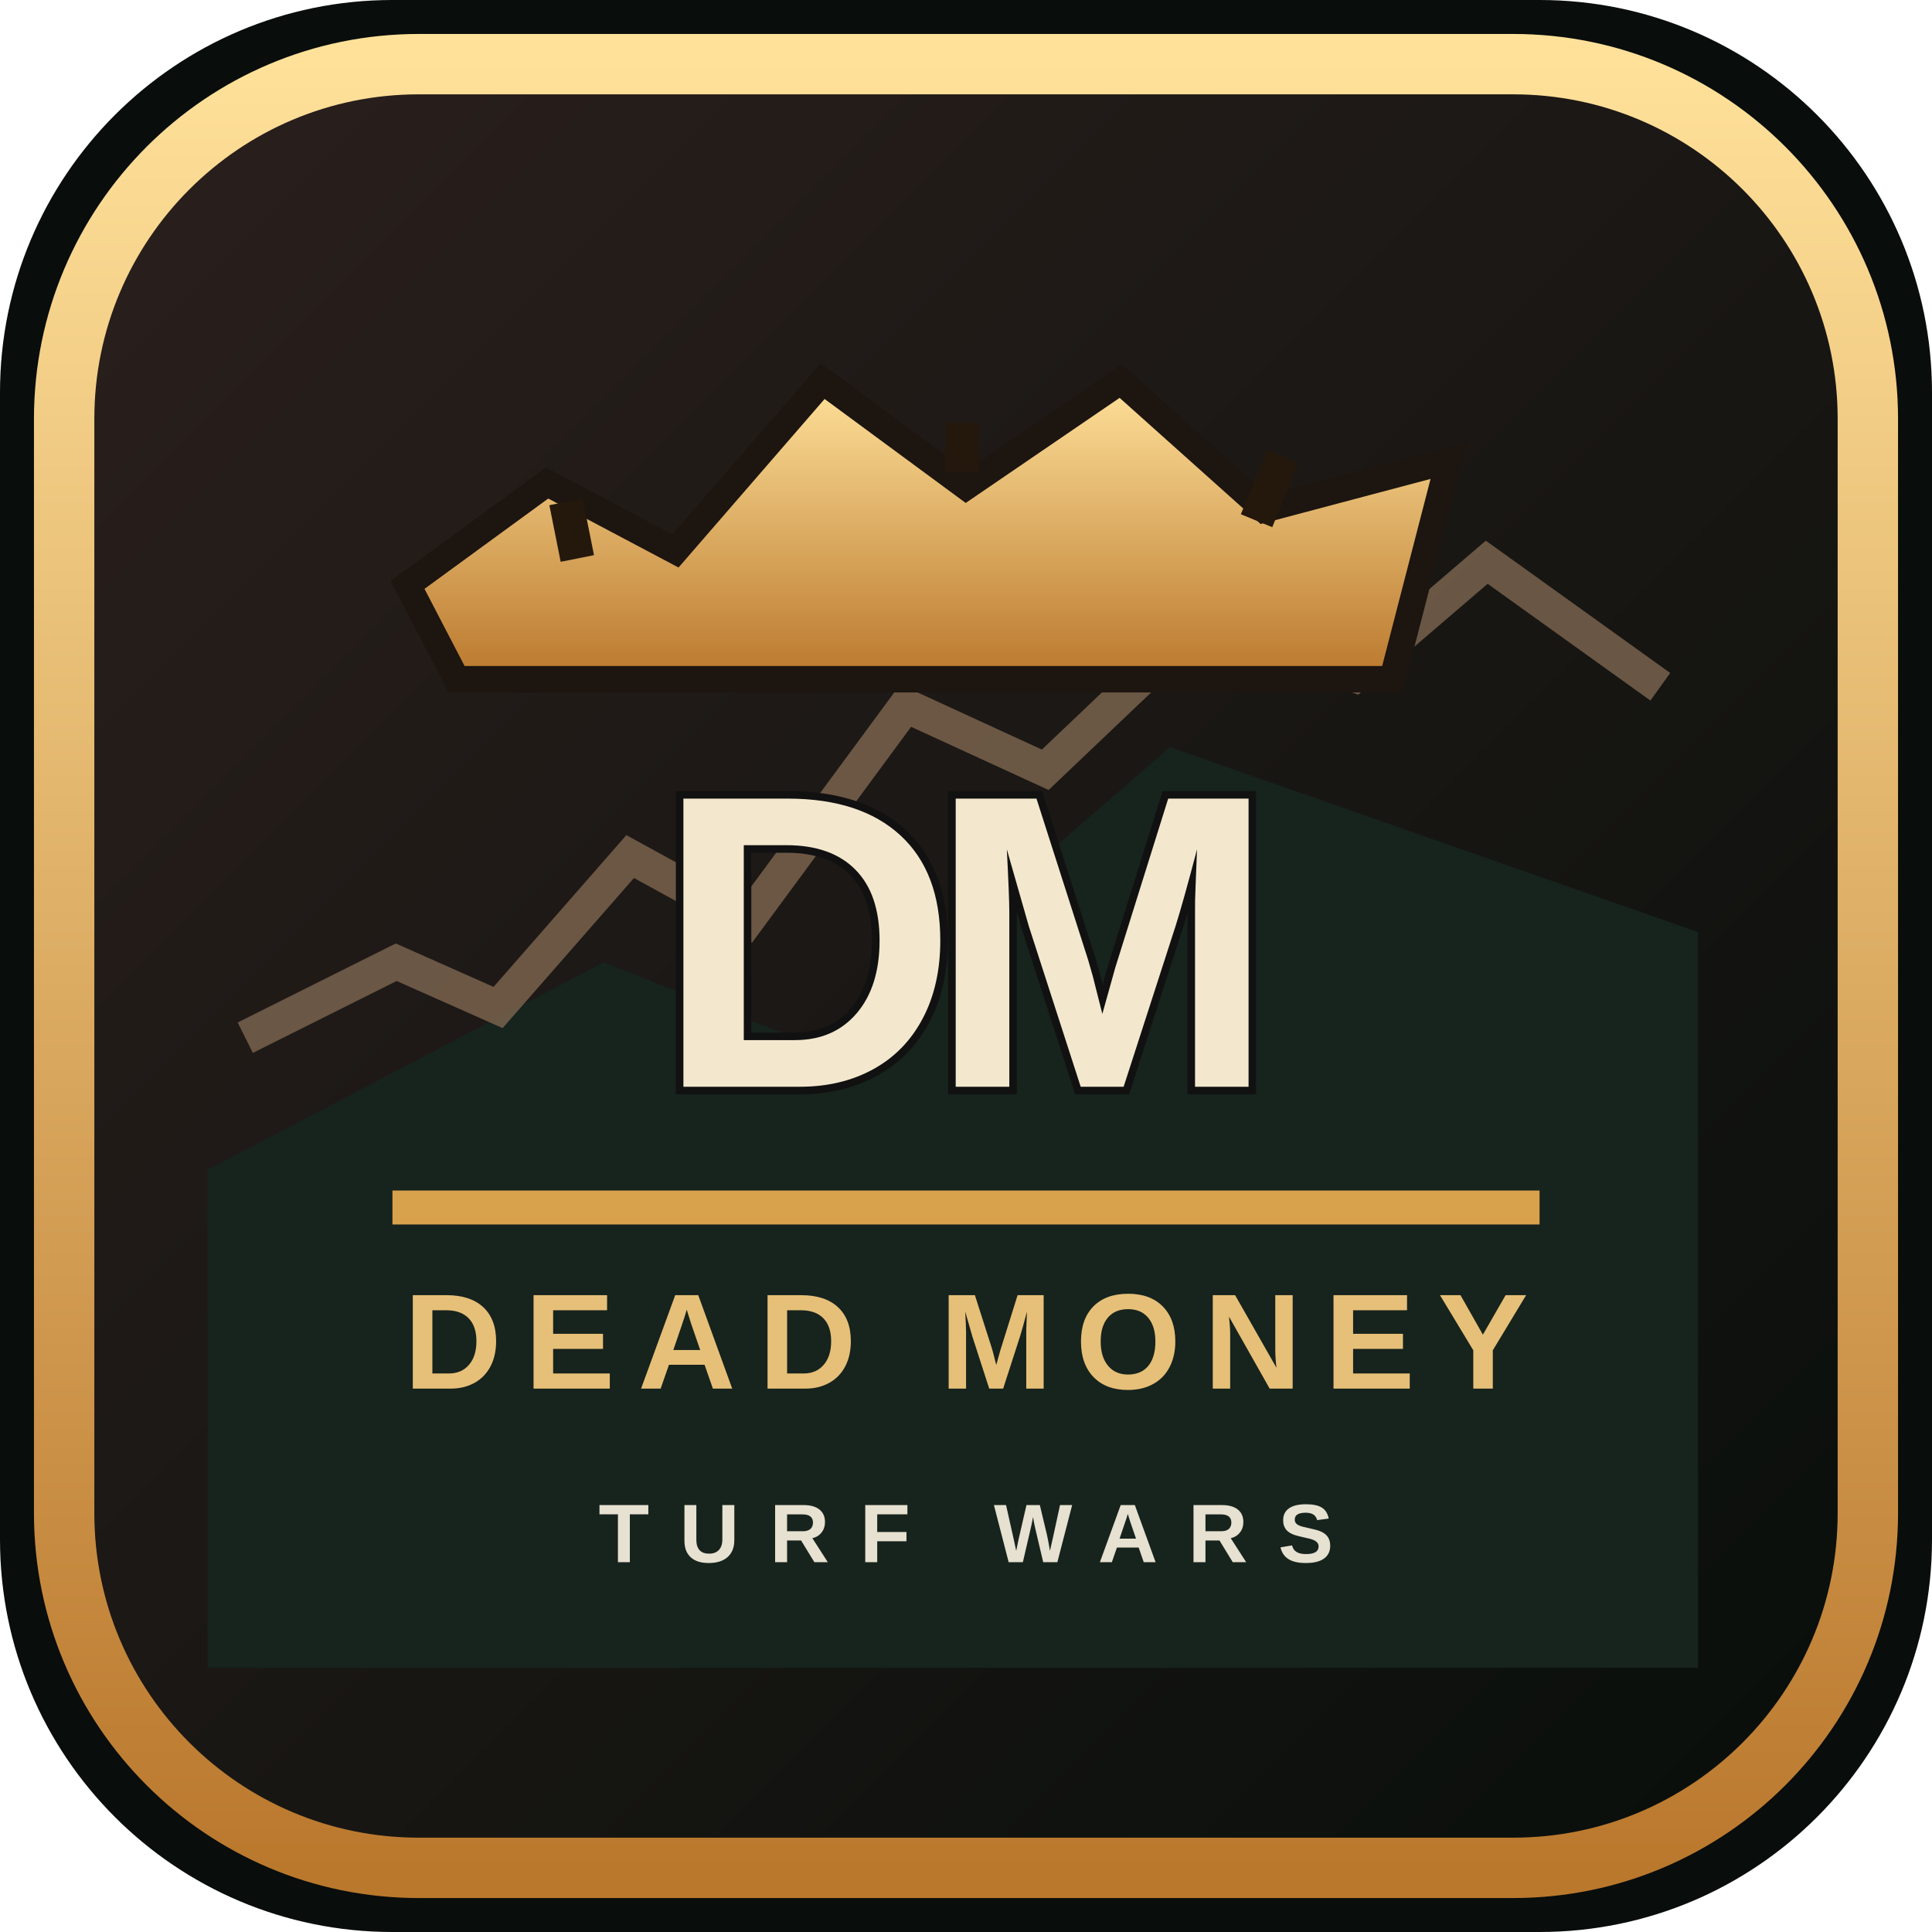
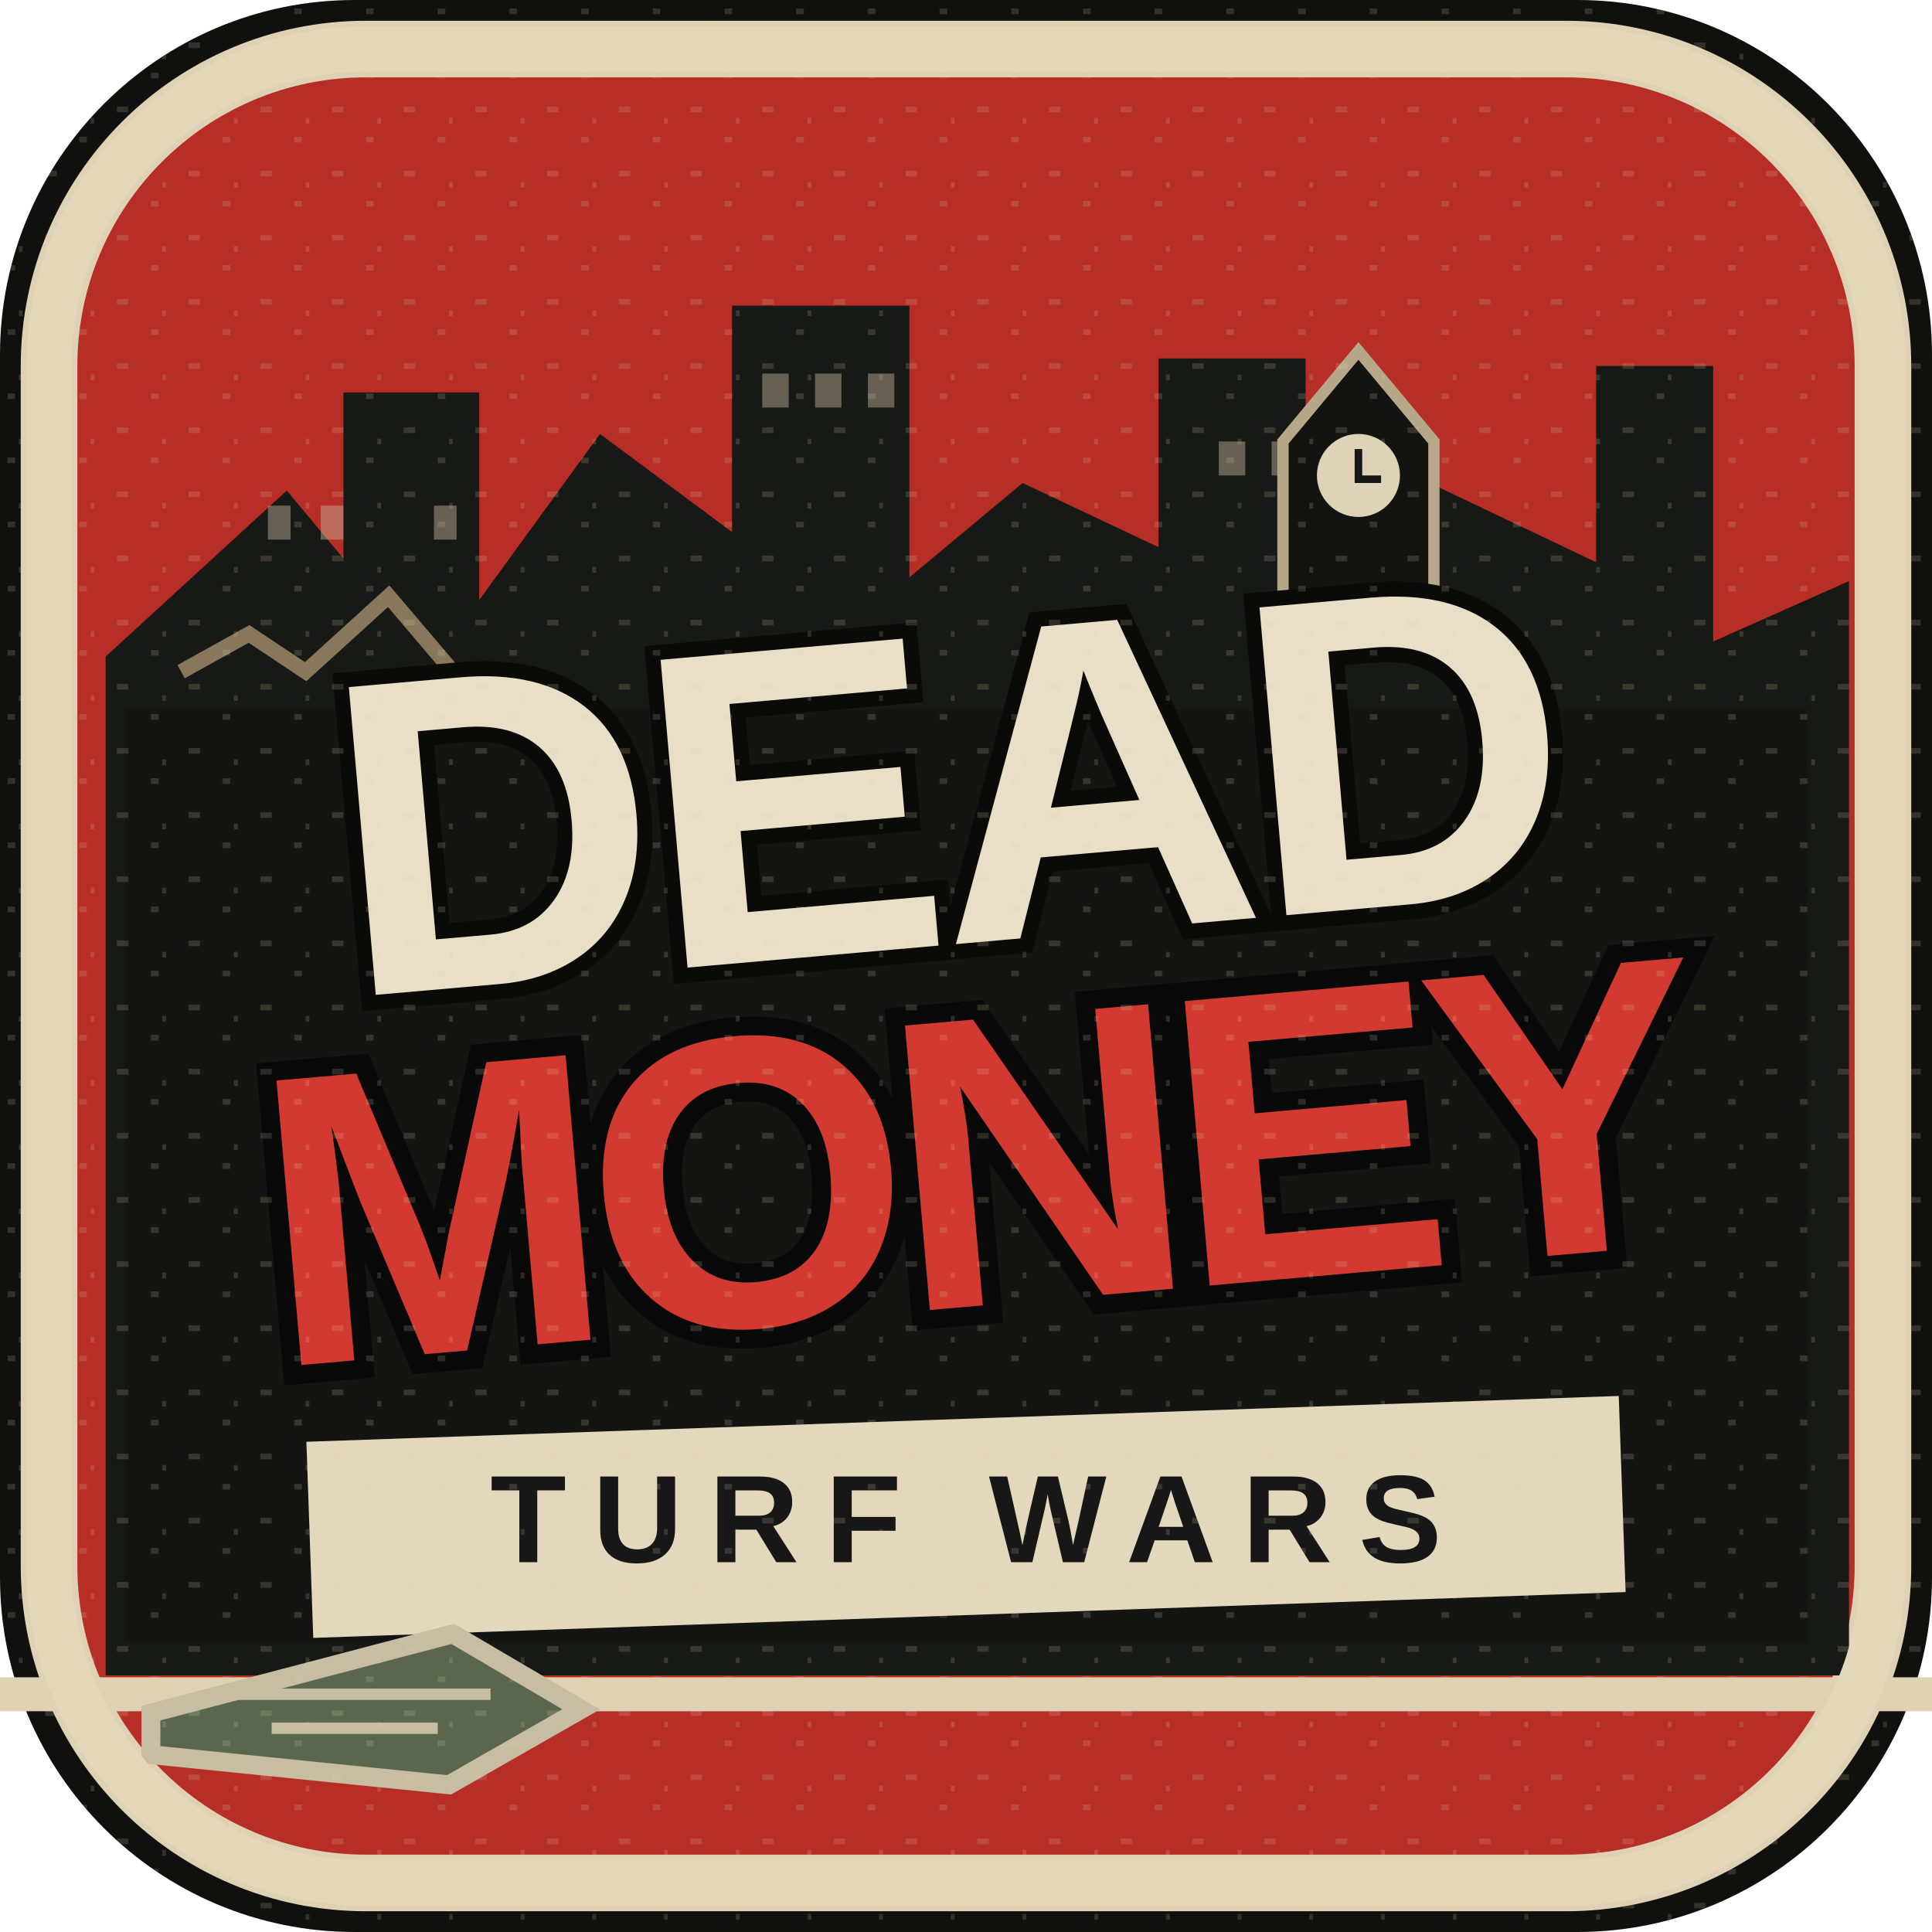
<svg xmlns="http://www.w3.org/2000/svg" width="512" height="512" viewBox="0 0 512 512">
  <defs>
-     <linearGradient id="bg" x2="1" y2="1">
-       <stop stop-color="#2b201d" />
-       <stop offset="1" stop-color="#080e0b" />
-     </linearGradient>
-     <linearGradient id="gold" x2="0" y2="1">
-       <stop stop-color="#ffe19a" />
-       <stop offset="1" stop-color="#ba782d" />
-     </linearGradient>
+     <pattern id="grit" width="19" height="17" patternUnits="userSpaceOnUse">
+       <path d="M2 3h2m8 9h3M5 15h1" stroke="#dfcfad" stroke-width="1.5" opacity=".22" />
+     </pattern>
  </defs>
-   <rect width="512" height="512" rx="104" fill="#090d0b" />
-   <rect x="17" y="17" width="478" height="478" rx="94" fill="url(#bg)" stroke="url(#gold)" stroke-width="16" />
-   <path d="M55 310L160 255 218 278 310 198 450 247V442H55Z" fill="#17231d" />
-   <path d="M65 275l40-20 27 12 35-40 31 17 42-57 37 17 41-39 41 14 35-30 46 33" fill="none" stroke="#7e6650" stroke-width="9" opacity=".8" />
-   <path d="M108 155l37-27 34 18 39-45 38 28 41-28 38 34 49-13-15 58H121Z" fill="url(#gold)" stroke="#1c1510" stroke-width="7" />
-   <path d="M153 148l-3-15m105-8v-13m78 26 7-17" stroke="#24180c" stroke-width="9" />
-   <text x="256" y="288" font-family="Arial Black,Arial,sans-serif" font-weight="900" font-size="111" letter-spacing="-8" text-anchor="middle" fill="#f3e8ce" stroke="#111" stroke-width="4" paint-order="stroke">DM</text>
-   <path d="M104 320h304" stroke="#d8a14c" stroke-width="9" />
-   <text x="256" y="368" font-family="Arial,sans-serif" font-weight="900" font-size="36" letter-spacing="6" text-anchor="middle" fill="#e6c078">DEAD MONEY</text>
-   <text x="256" y="414" font-family="Arial,sans-serif" font-weight="bold" font-size="22" letter-spacing="8" text-anchor="middle" fill="#e6e1d0">TURF WARS</text>
+   <rect width="512" height="512" rx="94" fill="#10100e" />
+   <rect x="13" y="13" width="486" height="486" rx="84" fill="#b72e27" stroke="#dfd1b3" stroke-width="15" />
+   <path d="M28 174L76 130 91 148V104h36v55l32-44 35 26V81h47v72l30-25 36 17V95h39v62l35-28 42 20V97h31v73l36-16v290H28Z" fill="#171916" />
+   <path d="M33 188h446v247H33z" fill="#141513" />
+   <path d="M0 449h512" stroke="#dfd1b3" stroke-width="9" />
+   <g fill="#c6b99b" opacity=".45">
+     <path d="M71 134h6v9h-6zm14 0h6v9h-6zm30 0h6v9h-6zm87-35h7v9h-7zm14 0h7v9h-7zm14 0h7v9h-7zm93 18h7v9h-7zm14 0h7v9h-7z" />
+   </g>
+   <path d="M48 178l18-10 15 10 22-20 17 20" stroke="#d5b68b" stroke-width="4" fill="none" opacity=".6" />
+   <path d="M340 169v-52l20-24 20 24v52" fill="#131411" stroke="#b6a788" stroke-width="3" />
+   <circle cx="360" cy="126" r="11" fill="#ded3b7" />
+   <path d="M360 119v8h6" stroke="#171717" stroke-width="2" fill="none" />
+   <g transform="rotate(-5 256 260)">
+     <text x="256" y="250" font-family="Impact,Arial Black,Arial,sans-serif" font-weight="900" font-size="119" letter-spacing="-3" text-anchor="middle" fill="#e9dfc7" stroke="#0a0a09" stroke-width="8" paint-order="stroke">DEAD</text>
+     <text x="256" y="346" font-family="Impact,Arial Black,Arial,sans-serif" font-weight="900" font-size="110" letter-spacing="-5" text-anchor="middle" fill="#d23930" stroke="#090909" stroke-width="10" paint-order="stroke">MONEY</text>
+   </g>
+   <path d="M82 376h348v52H82z" fill="#e4d8bc" transform="rotate(-2 256 402)" />
+   <text x="256" y="414" font-family="Arial Black,Arial,sans-serif" font-weight="900" font-size="33" letter-spacing="7" text-anchor="middle" fill="#171717">TURF WARS</text>
+   <path d="M40 454l80-21 34 20-35 20-79-8z" fill="#5a674e" stroke="#c6bda3" stroke-width="5" />
+   <path d="M60 449h70m-58 9h44" stroke="#c7bda0" stroke-width="3" />
+   <rect width="512" height="512" rx="94" fill="url(#grit)" opacity=".8" />
+   <rect x="13" y="13" width="486" height="486" rx="84" fill="none" stroke="#e5d8ba" stroke-width="12" />
</svg>
